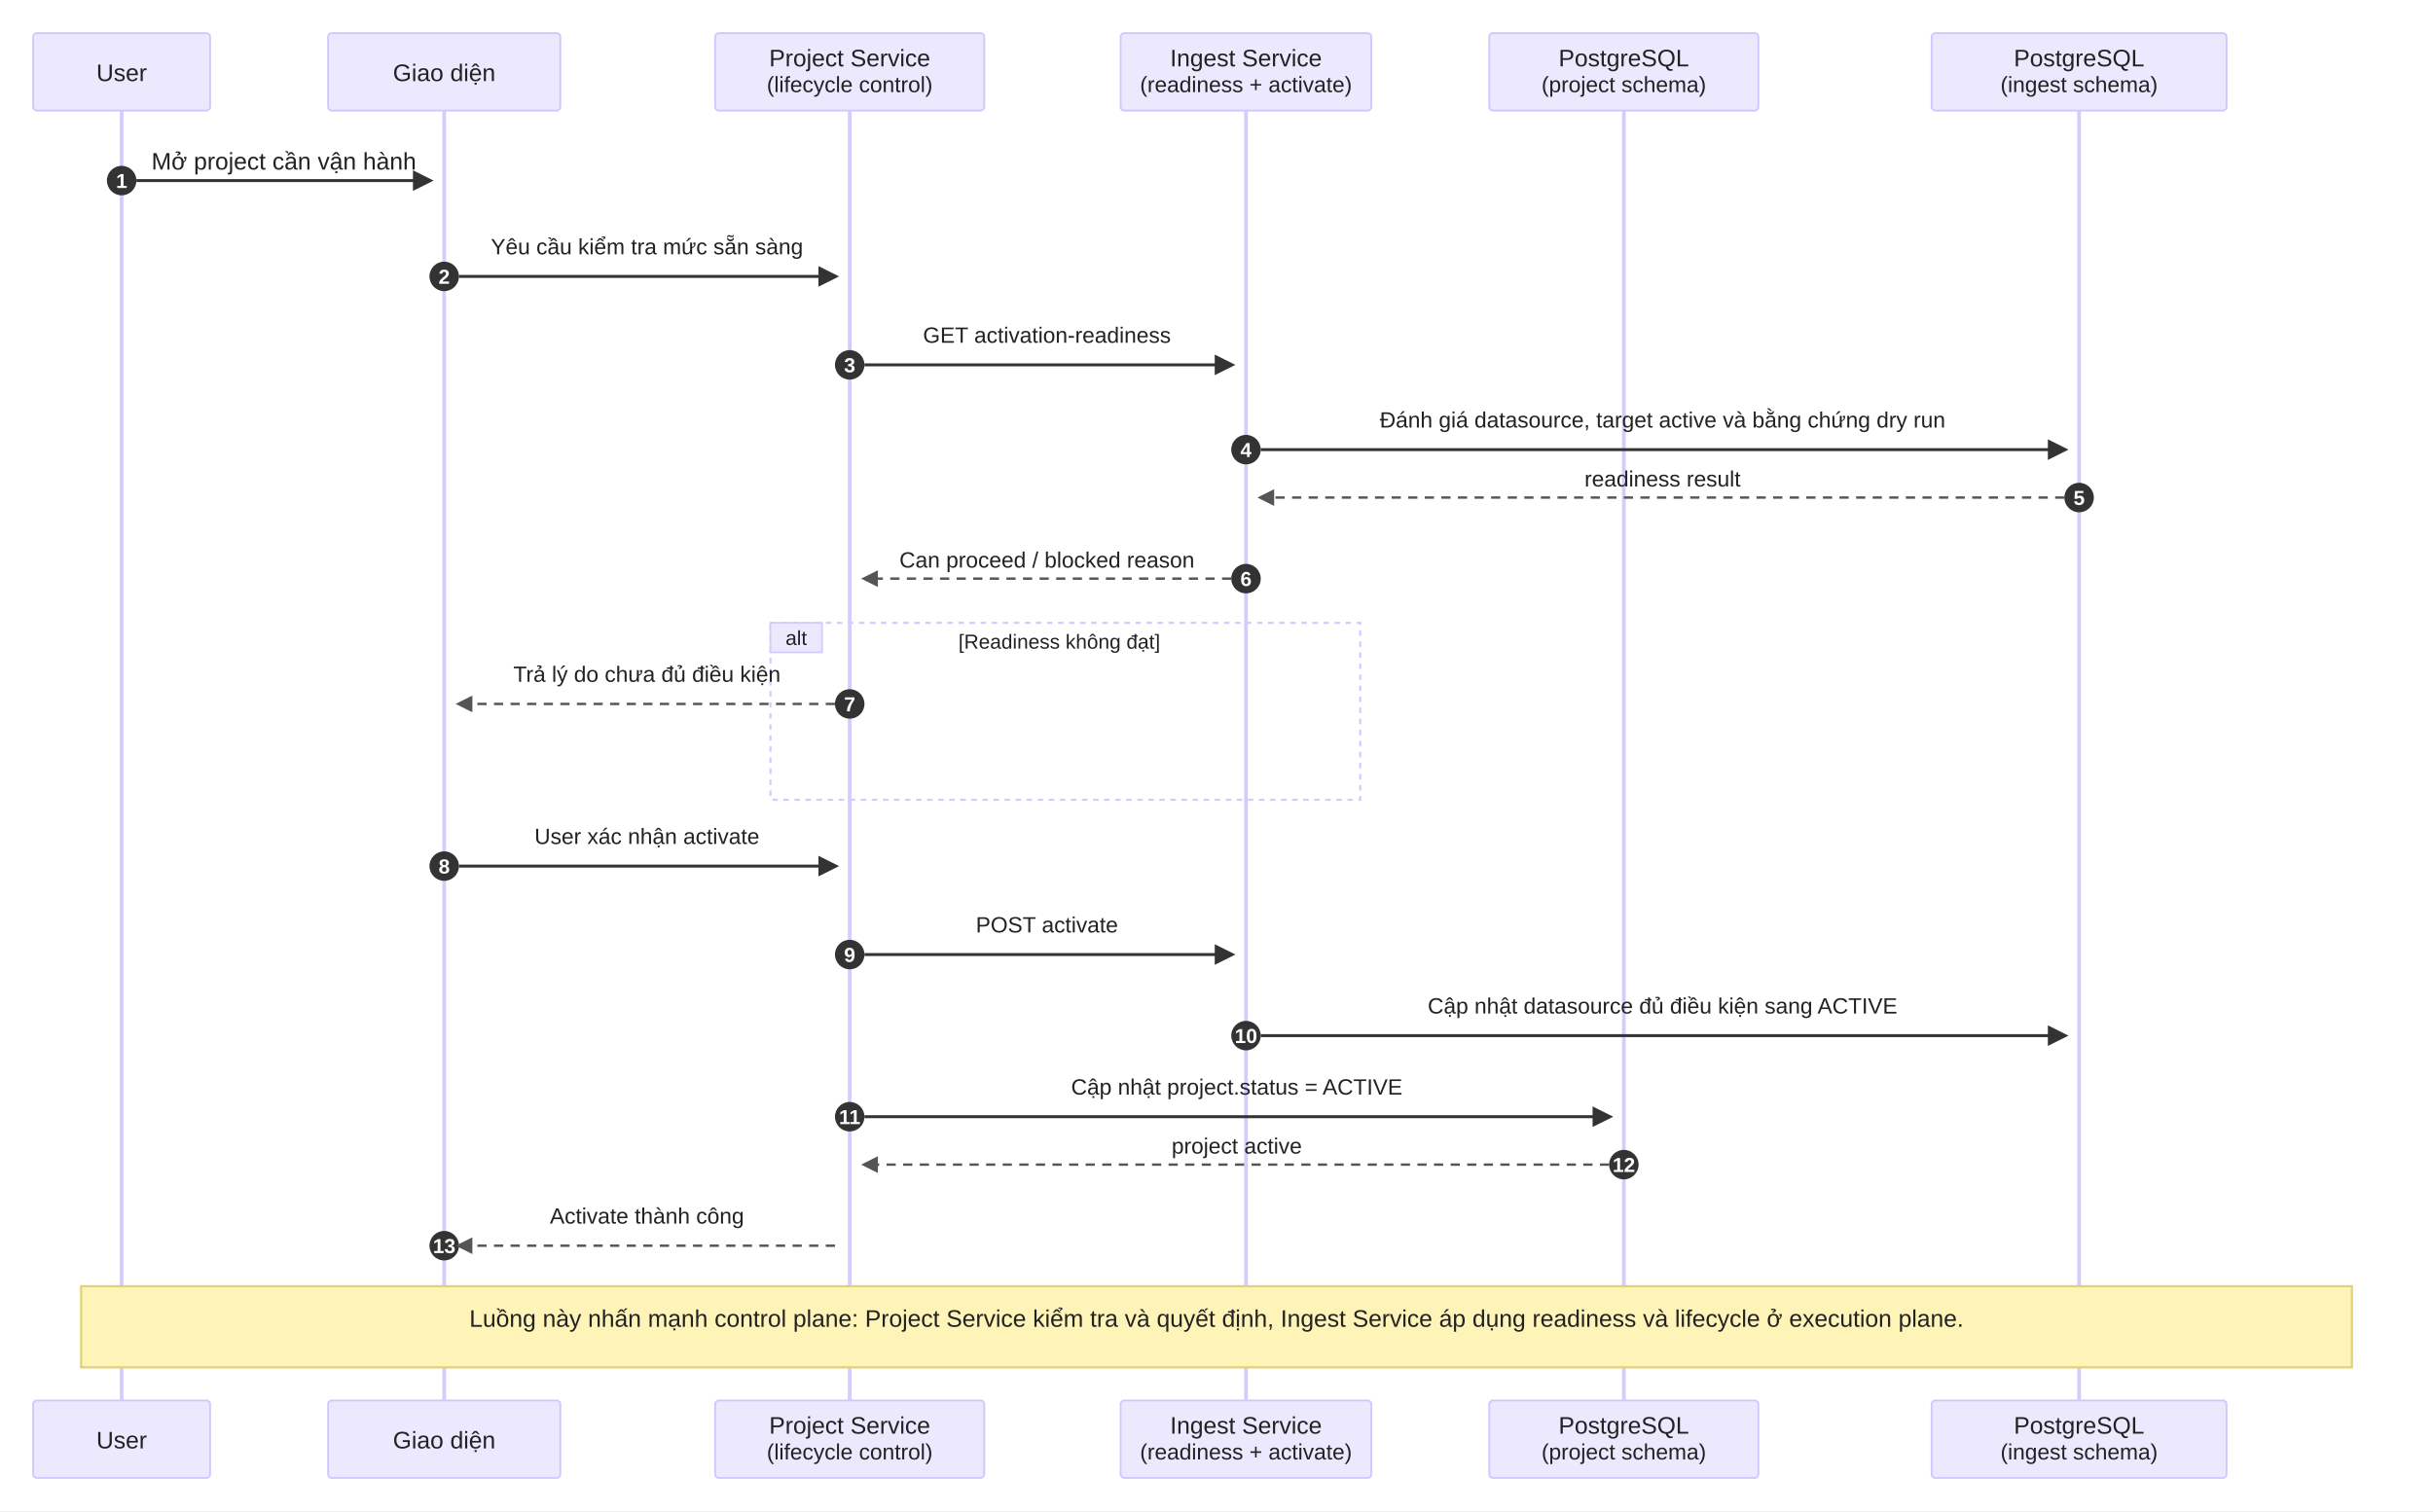
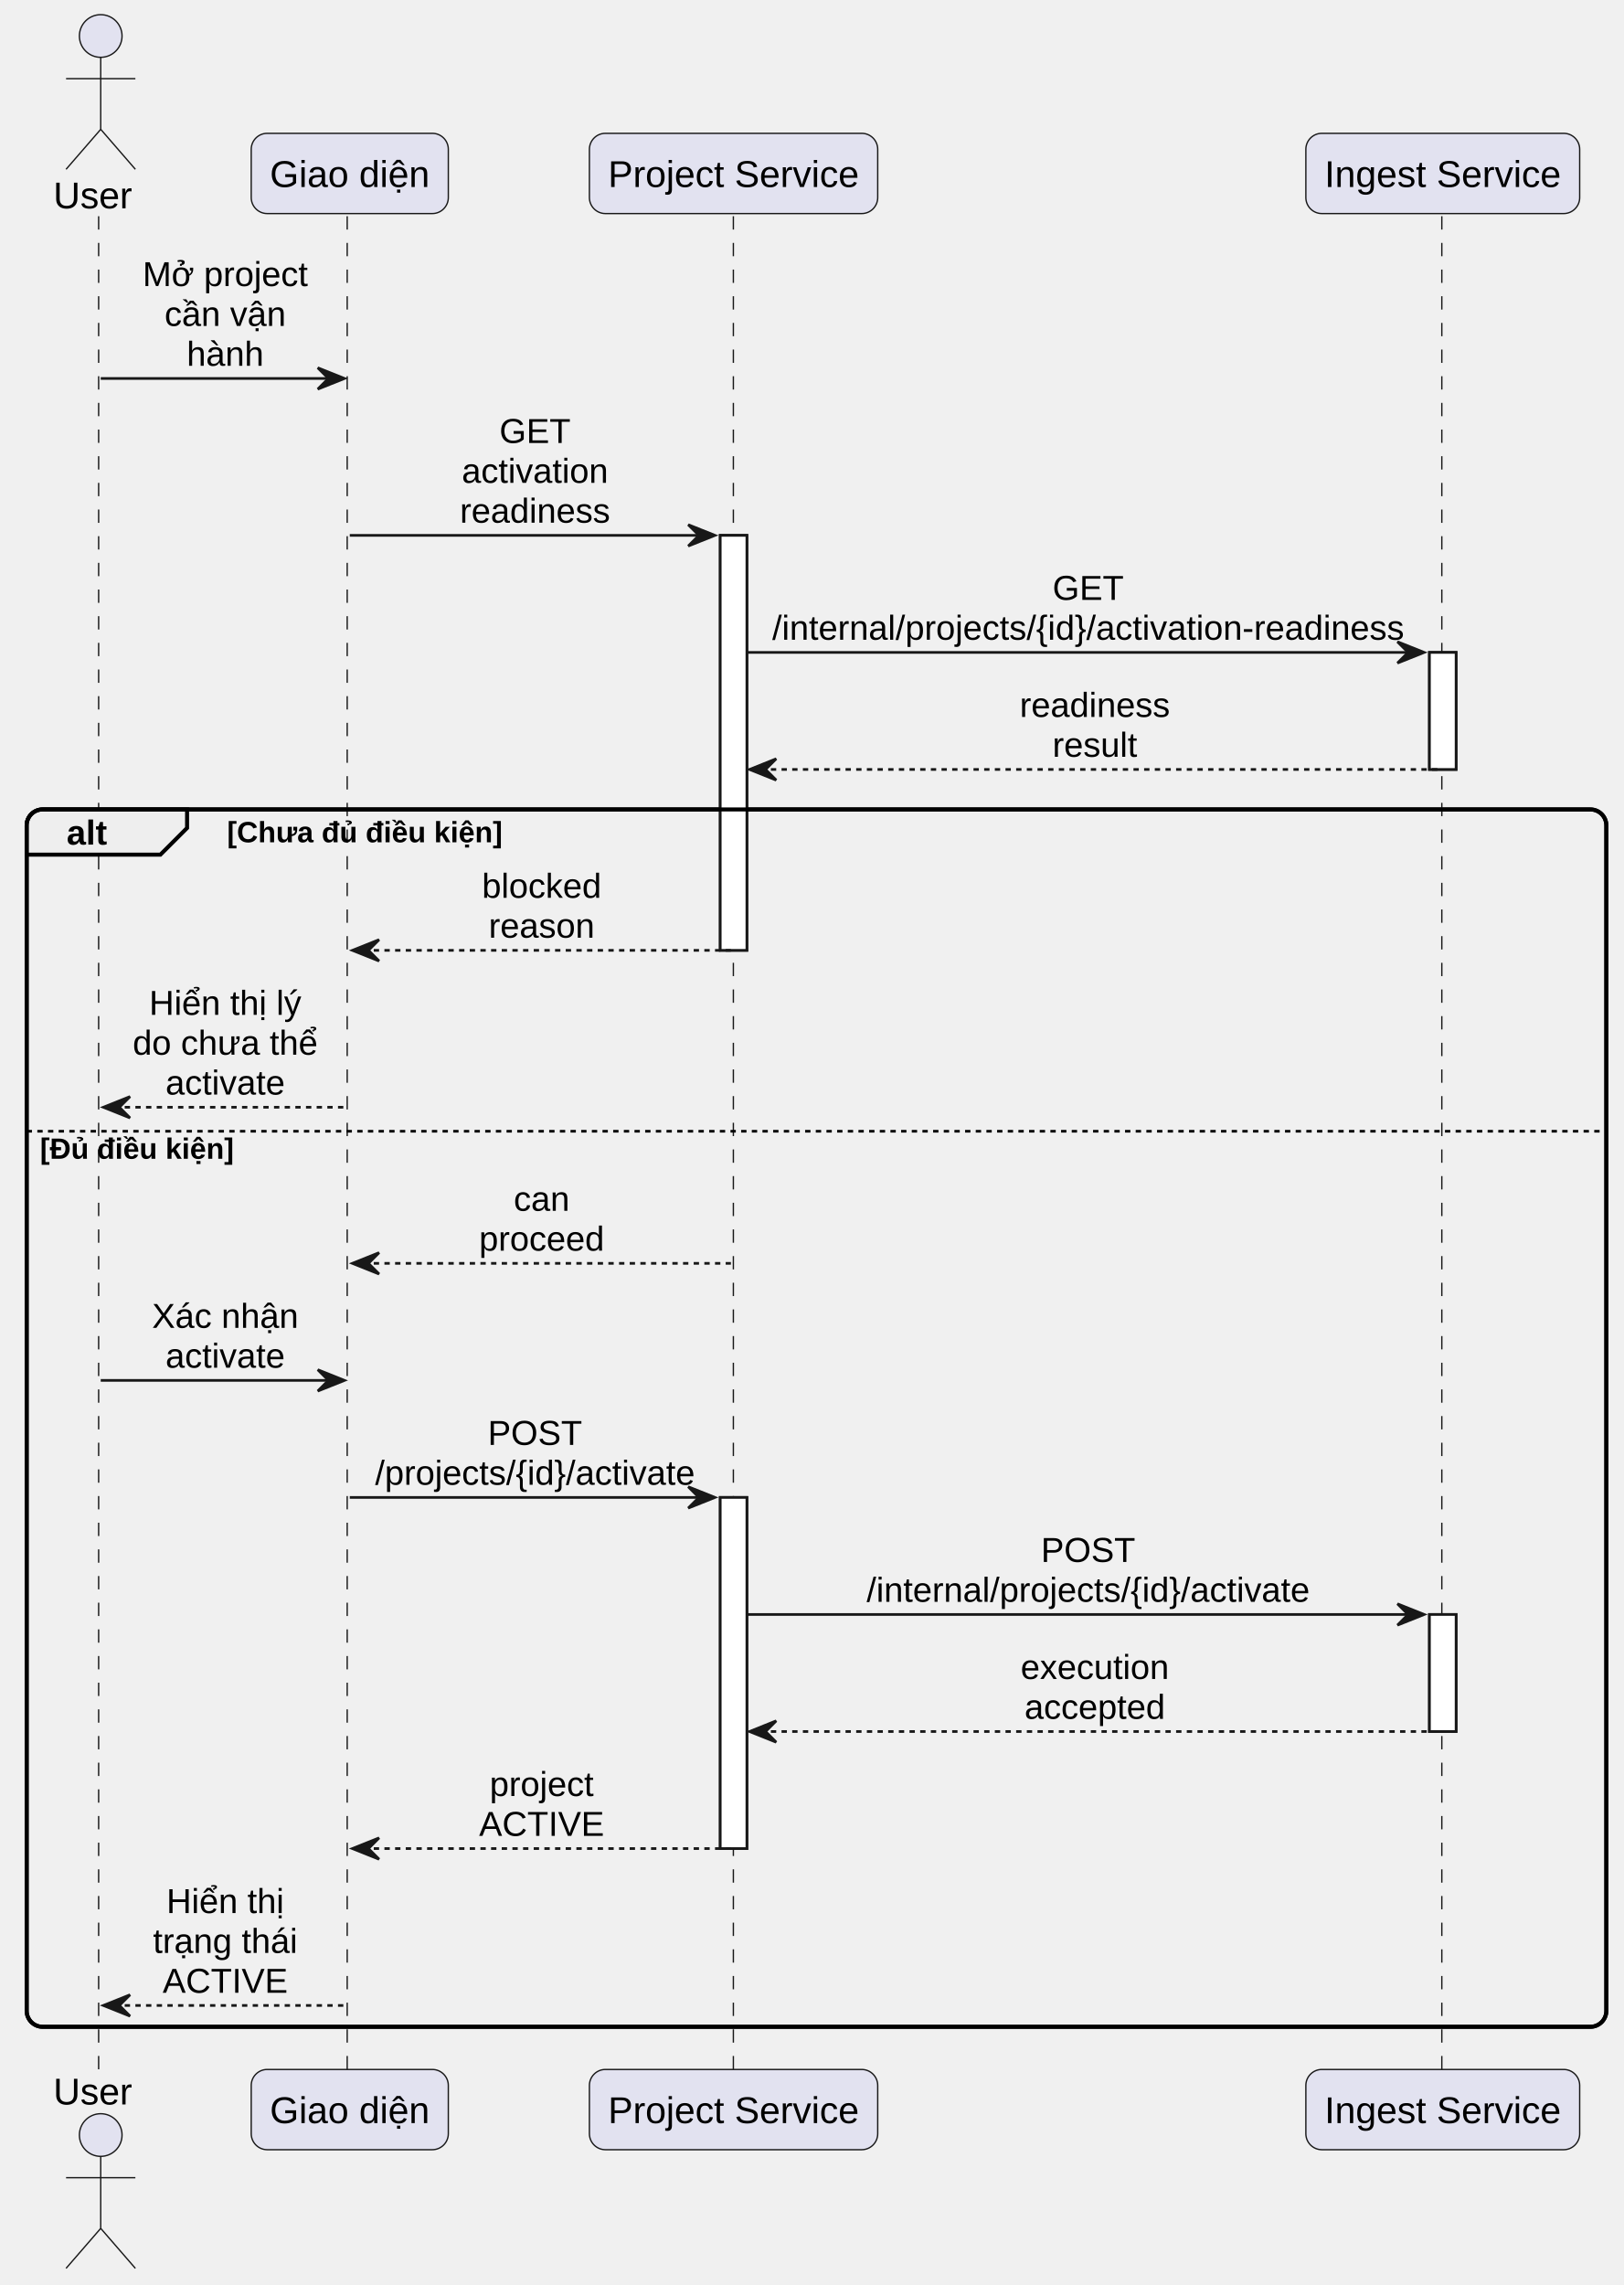
- <svg xmlns="http://www.w3.org/2000/svg" width="1320" height="820" viewBox="0 0 1320 820">
-   <defs>
-     <style>
-       .labelbox { fill: #ece9ff; stroke: #cfc8ff; stroke-width: 1; }
-       .lifeline { stroke: #d4ccff; stroke-width: 2; }
-       .msg { stroke: #333333; stroke-width: 1.6; fill: none; }
-       .ret { stroke: #555555; stroke-width: 1.3; stroke-dasharray: 5 4; fill: none; }
-       .note { fill: #fff4b8; stroke: #e1d27a; stroke-width: 1.2; }
-       .alt { fill: none; stroke: #d4ccff; stroke-width: 1.2; stroke-dasharray: 3 3; }
-       .t { font-family: Arial, Helvetica, sans-serif; font-size: 13px; fill: #222222; }
-       .ts { font-family: Arial, Helvetica, sans-serif; font-size: 12px; fill: #222222; }
-       .tc { font-family: Arial, Helvetica, sans-serif; font-size: 11px; fill: #222222; }
-       .step { fill: #333333; }
-       .steptext { font-family: Arial, Helvetica, sans-serif; font-size: 11px; fill: #ffffff; font-weight: bold; }
-     </style>
-     <marker id="arrow" viewBox="0 0 10 10" refX="8" refY="5" markerWidth="7" markerHeight="7" orient="auto-start-reverse">
-       <path d="M 0 0 L 10 5 L 0 10 z" fill="#333333" />
-     </marker>
-     <marker id="arrowDash" viewBox="0 0 10 10" refX="8" refY="5" markerWidth="7" markerHeight="7" orient="auto-start-reverse">
-       <path d="M 0 0 L 10 5 L 0 10 z" fill="#555555" />
-     </marker>
-   </defs>
-   <rect x="0" y="0" width="1320" height="820" fill="#ffffff" />
-   <rect class="labelbox" x="18" y="18" width="96" height="42" rx="2" />
-   <rect class="labelbox" x="178" y="18" width="126" height="42" rx="2" />
-   <rect class="labelbox" x="388" y="18" width="146" height="42" rx="2" />
-   <rect class="labelbox" x="608" y="18" width="136" height="42" rx="2" />
-   <rect class="labelbox" x="808" y="18" width="146" height="42" rx="2" />
-   <rect class="labelbox" x="1048" y="18" width="160" height="42" rx="2" />
-   <text class="t" x="66" y="44" text-anchor="middle">User</text>
-   <text class="t" x="241" y="44" text-anchor="middle">Giao diện</text>
-   <text class="t" x="461" y="36" text-anchor="middle">Project Service</text>
-   <text class="ts" x="461" y="50" text-anchor="middle">(lifecycle control)</text>
-   <text class="t" x="676" y="36" text-anchor="middle">Ingest Service</text>
-   <text class="ts" x="676" y="50" text-anchor="middle">(readiness + activate)</text>
-   <text class="t" x="881" y="36" text-anchor="middle">PostgreSQL</text>
-   <text class="ts" x="881" y="50" text-anchor="middle">(project schema)</text>
-   <text class="t" x="1128" y="36" text-anchor="middle">PostgreSQL</text>
-   <text class="ts" x="1128" y="50" text-anchor="middle">(ingest schema)</text>
-   <rect class="labelbox" x="18" y="760" width="96" height="42" rx="2" />
-   <rect class="labelbox" x="178" y="760" width="126" height="42" rx="2" />
-   <rect class="labelbox" x="388" y="760" width="146" height="42" rx="2" />
-   <rect class="labelbox" x="608" y="760" width="136" height="42" rx="2" />
-   <rect class="labelbox" x="808" y="760" width="146" height="42" rx="2" />
-   <rect class="labelbox" x="1048" y="760" width="160" height="42" rx="2" />
-   <text class="t" x="66" y="786" text-anchor="middle">User</text>
-   <text class="t" x="241" y="786" text-anchor="middle">Giao diện</text>
-   <text class="t" x="461" y="778" text-anchor="middle">Project Service</text>
-   <text class="ts" x="461" y="792" text-anchor="middle">(lifecycle control)</text>
-   <text class="t" x="676" y="778" text-anchor="middle">Ingest Service</text>
-   <text class="ts" x="676" y="792" text-anchor="middle">(readiness + activate)</text>
-   <text class="t" x="881" y="778" text-anchor="middle">PostgreSQL</text>
-   <text class="ts" x="881" y="792" text-anchor="middle">(project schema)</text>
-   <text class="t" x="1128" y="778" text-anchor="middle">PostgreSQL</text>
-   <text class="ts" x="1128" y="792" text-anchor="middle">(ingest schema)</text>
-   <line class="lifeline" x1="66" y1="60" x2="66" y2="760" />
-   <line class="lifeline" x1="241" y1="60" x2="241" y2="760" />
-   <line class="lifeline" x1="461" y1="60" x2="461" y2="760" />
-   <line class="lifeline" x1="676" y1="60" x2="676" y2="760" />
-   <line class="lifeline" x1="881" y1="60" x2="881" y2="760" />
-   <line class="lifeline" x1="1128" y1="60" x2="1128" y2="760" />
-   <circle class="step" cx="66" cy="98" r="8" />
-   <text class="steptext" x="66" y="102" text-anchor="middle">1</text>
-   <line class="msg" x1="74" y1="98" x2="233" y2="98" marker-end="url(#arrow)" />
-   <text class="t" x="154" y="92" text-anchor="middle">Mở project cần vận hành</text>
-   <circle class="step" cx="241" cy="150" r="8" />
-   <text class="steptext" x="241" y="154" text-anchor="middle">2</text>
-   <line class="msg" x1="249" y1="150" x2="453" y2="150" marker-end="url(#arrow)" />
-   <text class="ts" x="351" y="138" text-anchor="middle">Yêu cầu kiểm tra mức sẵn sàng</text>
-   <circle class="step" cx="461" cy="198" r="8" />
-   <text class="steptext" x="461" y="202" text-anchor="middle">3</text>
-   <line class="msg" x1="469" y1="198" x2="668" y2="198" marker-end="url(#arrow)" />
-   <text class="ts" x="568" y="186" text-anchor="middle">GET activation-readiness</text>
-   <circle class="step" cx="676" cy="244" r="8" />
-   <text class="steptext" x="676" y="248" text-anchor="middle">4</text>
-   <line class="msg" x1="684" y1="244" x2="1120" y2="244" marker-end="url(#arrow)" />
-   <text class="ts" x="902" y="232" text-anchor="middle">Đánh giá datasource, target active và bằng chứng dry run</text>
-   <circle class="step" cx="1128" cy="270" r="8" />
-   <text class="steptext" x="1128" y="274" text-anchor="middle">5</text>
-   <line class="ret" x1="1120" y1="270" x2="684" y2="270" marker-end="url(#arrowDash)" />
-   <text class="ts" x="902" y="264" text-anchor="middle">readiness result</text>
-   <circle class="step" cx="676" cy="314" r="8" />
-   <text class="steptext" x="676" y="318" text-anchor="middle">6</text>
-   <line class="ret" x1="668" y1="314" x2="469" y2="314" marker-end="url(#arrowDash)" />
-   <text class="ts" x="568" y="308" text-anchor="middle">Can proceed / blocked reason</text>
-   <rect class="alt" x="418" y="338" width="320" height="96" />
-   <rect x="418" y="338" width="28" height="16" fill="#ece9ff" stroke="#d4ccff" stroke-width="1" />
-   <text class="tc" x="432" y="350" text-anchor="middle">alt</text>
-   <text class="tc" x="520" y="352">[Readiness không đạt]</text>
-   <circle class="step" cx="461" cy="382" r="8" />
-   <text class="steptext" x="461" y="386" text-anchor="middle">7</text>
-   <line class="ret" x1="453" y1="382" x2="249" y2="382" marker-end="url(#arrowDash)" />
-   <text class="ts" x="351" y="370" text-anchor="middle">Trả lý do chưa đủ điều kiện</text>
-   <circle class="step" cx="241" cy="470" r="8" />
-   <text class="steptext" x="241" y="474" text-anchor="middle">8</text>
-   <line class="msg" x1="249" y1="470" x2="453" y2="470" marker-end="url(#arrow)" />
-   <text class="ts" x="351" y="458" text-anchor="middle">User xác nhận activate</text>
-   <circle class="step" cx="461" cy="518" r="8" />
-   <text class="steptext" x="461" y="522" text-anchor="middle">9</text>
-   <line class="msg" x1="469" y1="518" x2="668" y2="518" marker-end="url(#arrow)" />
-   <text class="ts" x="568" y="506" text-anchor="middle">POST activate</text>
-   <circle class="step" cx="676" cy="562" r="8" />
-   <text class="steptext" x="676" y="566" text-anchor="middle">10</text>
-   <line class="msg" x1="684" y1="562" x2="1120" y2="562" marker-end="url(#arrow)" />
-   <text class="ts" x="902" y="550" text-anchor="middle">Cập nhật datasource đủ điều kiện sang ACTIVE</text>
-   <circle class="step" cx="461" cy="606" r="8" />
-   <text class="steptext" x="461" y="610" text-anchor="middle">11</text>
-   <line class="msg" x1="469" y1="606" x2="873" y2="606" marker-end="url(#arrow)" />
-   <text class="ts" x="671" y="594" text-anchor="middle">Cập nhật project.status = ACTIVE</text>
-   <circle class="step" cx="881" cy="632" r="8" />
-   <text class="steptext" x="881" y="636" text-anchor="middle">12</text>
-   <line class="ret" x1="873" y1="632" x2="469" y2="632" marker-end="url(#arrowDash)" />
-   <text class="ts" x="671" y="626" text-anchor="middle">project active</text>
-   <circle class="step" cx="241" cy="676" r="8" />
-   <text class="steptext" x="241" y="680" text-anchor="middle">13</text>
-   <line class="ret" x1="453" y1="676" x2="249" y2="676" marker-end="url(#arrowDash)" />
-   <text class="ts" x="351" y="664" text-anchor="middle">Activate thành công</text>
-   <rect class="note" x="44" y="698" width="1232" height="44" />
-   <text class="t" x="660" y="720" text-anchor="middle">Luồng này nhấn mạnh control plane: Project Service kiểm tra và quyết định, Ingest Service áp dụng readiness và lifecycle ở execution plane.</text>
+ <svg xmlns="http://www.w3.org/2000/svg" contentStyleType="text/css" data-diagram-type="SEQUENCE" height="857px" preserveAspectRatio="none" style="width:609px;height:857px;background:#FFFFFF;" version="1.1" viewBox="0 0 609 857" width="609px" zoomAndPan="magnify">
+   <defs />
+   <g>
+     <g>
+       <rect fill="#FFFFFF" height="155.641" style="stroke:#181818;stroke-width:1;" width="10" x="270.155" y="200.791" />
+     </g>
+     <g>
+       <rect fill="#FFFFFF" height="131.692" style="stroke:#181818;stroke-width:1;" width="10" x="270.155" y="561.62" />
+     </g>
+     <g>
+       <rect fill="#FFFFFF" height="43.898" style="stroke:#181818;stroke-width:1;" width="10" x="536.177" y="244.689" />
+     </g>
+     <g>
+       <rect fill="#FFFFFF" height="43.898" style="stroke:#181818;stroke-width:1;" width="10" x="536.177" y="605.517" />
+     </g>
+     <rect fill="none" height="456.572" rx="6" ry="6" style="stroke:#000000;stroke-width:1.5;" width="592.532" x="10" y="303.586" />
+     <g>
+       <rect fill="#000000" fill-opacity="0" height="696.06" width="8" x="33.779" y="81.099" />
+       <line style="stroke:#181818;stroke-width:0.5;stroke-dasharray:5,5;" x1="37" x2="37" y1="81.099" y2="777.158" />
+     </g>
+     <g>
+       <rect fill="#000000" fill-opacity="0" height="696.06" width="8" x="127.197" y="81.099" />
+       <line style="stroke:#181818;stroke-width:0.5;stroke-dasharray:5,5;" x1="130.232" x2="130.232" y1="81.099" y2="777.158" />
+     </g>
+     <g>
+       <rect fill="#000000" fill-opacity="0" height="696.06" width="8" x="271.155" y="81.099" />
+       <line style="stroke:#181818;stroke-width:0.5;stroke-dasharray:5,5;" x1="275.083" x2="275.083" y1="81.099" y2="777.158" />
+     </g>
+     <g>
+       <rect fill="#000000" fill-opacity="0" height="696.06" width="8" x="537.177" y="81.099" />
+       <line style="stroke:#181818;stroke-width:0.5;stroke-dasharray:5,5;" x1="540.822" x2="540.822" y1="81.099" y2="777.158" />
+     </g>
+     <g class="participant participant-head" data-participant="User">
+       <text fill="#000000" font-family="Arial" font-size="14" lengthAdjust="spacing" textLength="29.559" x="20" y="78.132">User</text>
+       <ellipse cx="37.779" cy="13.5" fill="#E2E2F0" rx="8" ry="8" style="stroke:#181818;stroke-width:0.5;" />
+       <path d="M37.779,21.5 L37.779,48.5 M24.779,29.5 L50.779,29.5 M37.779,48.5 L24.779,63.5 M37.779,48.5 L50.779,63.5" fill="none" style="stroke:#181818;stroke-width:0.5;" />
+     </g>
+     <g class="participant participant-tail" data-participant="User">
+       <text fill="#000000" font-family="Arial" font-size="14" lengthAdjust="spacing" textLength="29.559" x="20" y="789.29">User</text>
+       <ellipse cx="37.779" cy="800.757" fill="#E2E2F0" rx="8" ry="8" style="stroke:#181818;stroke-width:0.5;" />
+       <path d="M37.779,808.757 L37.779,835.757 M24.779,816.757 L50.779,816.757 M37.779,835.757 L24.779,850.757 M37.779,835.757 L50.779,850.757" fill="none" style="stroke:#181818;stroke-width:0.5;" />
+     </g>
+     <g class="participant participant-head" data-participant="UI">
+       <rect fill="#E2E2F0" height="30.099" rx="6" ry="6" style="stroke:#181818;stroke-width:0.5;" width="73.931" x="94.232" y="50" />
+       <text fill="#000000" font-family="Arial" font-size="14" lengthAdjust="spacing" textLength="59.931" x="101.232" y="70.132">Giao diện</text>
+     </g>
+     <g class="participant participant-tail" data-participant="UI">
+       <rect fill="#E2E2F0" height="30.099" rx="6" ry="6" style="stroke:#181818;stroke-width:0.5;" width="73.931" x="94.232" y="776.158" />
+       <text fill="#000000" font-family="Arial" font-size="14" lengthAdjust="spacing" textLength="59.931" x="101.232" y="796.29">Giao diện</text>
+     </g>
+     <g class="participant participant-head" data-participant="ProjectService">
+       <rect fill="#E2E2F0" height="30.099" rx="6" ry="6" style="stroke:#181818;stroke-width:0.5;" width="108.144" x="221.083" y="50" />
+       <text fill="#000000" font-family="Arial" font-size="14" lengthAdjust="spacing" textLength="94.144" x="228.083" y="70.132">Project Service</text>
+     </g>
+     <g class="participant participant-tail" data-participant="ProjectService">
+       <rect fill="#E2E2F0" height="30.099" rx="6" ry="6" style="stroke:#181818;stroke-width:0.5;" width="108.144" x="221.083" y="776.158" />
+       <text fill="#000000" font-family="Arial" font-size="14" lengthAdjust="spacing" textLength="94.144" x="228.083" y="796.29">Project Service</text>
+     </g>
+     <g class="participant participant-head" data-participant="IngestService">
+       <rect fill="#E2E2F0" height="30.099" rx="6" ry="6" style="stroke:#181818;stroke-width:0.5;" width="102.71" x="489.822" y="50" />
+       <text fill="#000000" font-family="Arial" font-size="14" lengthAdjust="spacing" textLength="88.71" x="496.822" y="70.132">Ingest Service</text>
+     </g>
+     <g class="participant participant-tail" data-participant="IngestService">
+       <rect fill="#E2E2F0" height="30.099" rx="6" ry="6" style="stroke:#181818;stroke-width:0.5;" width="102.71" x="489.822" y="776.158" />
+       <text fill="#000000" font-family="Arial" font-size="14" lengthAdjust="spacing" textLength="88.71" x="496.822" y="796.29">Ingest Service</text>
+     </g>
+     <g>
+       <rect fill="#FFFFFF" height="155.641" style="stroke:#181818;stroke-width:1;" width="10" x="270.155" y="200.791" />
+     </g>
+     <g>
+       <rect fill="#FFFFFF" height="131.692" style="stroke:#181818;stroke-width:1;" width="10" x="270.155" y="561.62" />
+     </g>
+     <g>
+       <rect fill="#FFFFFF" height="43.898" style="stroke:#181818;stroke-width:1;" width="10" x="536.177" y="244.689" />
+     </g>
+     <g>
+       <rect fill="#FFFFFF" height="43.898" style="stroke:#181818;stroke-width:1;" width="10" x="536.177" y="605.517" />
+     </g>
+     <g class="message" data-participant-1="User" data-participant-2="UI">
+       <polygon fill="#181818" points="119.197,137.945,129.197,141.945,119.197,145.945,123.197,141.945" style="stroke:#181818;stroke-width:1;" />
+       <line style="stroke:#181818;stroke-width:1;" x1="37.779" x2="125.197" y1="141.945" y2="141.945" />
+       <text fill="#000000" font-family="Arial" font-size="13" lengthAdjust="spacing" textLength="19.354" x="53.496" y="107.293">Mở</text>
+       <text fill="#000000" font-family="Arial" font-size="13" lengthAdjust="spacing" textLength="3.612" x="72.85" y="107.293"> </text>
+       <text fill="#000000" font-family="Arial" font-size="13" lengthAdjust="spacing" textLength="39.019" x="76.462" y="107.293">project</text>
+       <text fill="#000000" font-family="Arial" font-size="13" lengthAdjust="spacing" textLength="20.96" x="61.722" y="122.241">cần</text>
+       <text fill="#000000" font-family="Arial" font-size="13" lengthAdjust="spacing" textLength="3.612" x="82.682" y="122.241"> </text>
+       <text fill="#000000" font-family="Arial" font-size="13" lengthAdjust="spacing" textLength="20.96" x="86.294" y="122.241">vận</text>
+       <text fill="#000000" font-family="Arial" font-size="13" lengthAdjust="spacing" textLength="28.92" x="70.028" y="137.19">hành</text>
+     </g>
+     <g class="message" data-participant-1="UI" data-participant-2="ProjectService">
+       <polygon fill="#181818" points="258.155,196.791,268.155,200.791,258.155,204.791,262.155,200.791" style="stroke:#181818;stroke-width:1;" />
+       <line style="stroke:#181818;stroke-width:1;" x1="131.197" x2="264.155" y1="200.791" y2="200.791" />
+       <text fill="#000000" font-family="Arial" font-size="13" lengthAdjust="spacing" textLength="26.724" x="187.315" y="166.139">GET</text>
+       <text fill="#000000" font-family="Arial" font-size="13" lengthAdjust="spacing" textLength="54.92" x="173.216" y="181.087">activation</text>
+       <text fill="#000000" font-family="Arial" font-size="13" lengthAdjust="spacing" textLength="56.367" x="172.493" y="196.036">readiness</text>
+     </g>
+     <g class="message" data-participant-1="ProjectService" data-participant-2="IngestService">
+       <polygon fill="#181818" points="524.177,240.689,534.177,244.689,524.177,248.689,528.177,244.689" style="stroke:#181818;stroke-width:1;" />
+       <line style="stroke:#181818;stroke-width:1;" x1="280.155" x2="530.177" y1="244.689" y2="244.689" />
+       <text fill="#000000" font-family="Arial" font-size="13" lengthAdjust="spacing" textLength="26.724" x="394.804" y="224.985">GET</text>
+       <text fill="#000000" font-family="Arial" font-size="13" lengthAdjust="spacing" textLength="237.022" x="289.655" y="239.934">/internal/projects/{id}/activation-readiness</text>
+     </g>
+     <g class="message" data-participant-1="IngestService" data-participant-2="ProjectService">
+       <polygon fill="#181818" points="291.155,284.586,281.155,288.586,291.155,292.586,287.155,288.586" style="stroke:#181818;stroke-width:1;" />
+       <line style="stroke:#181818;stroke-width:1;stroke-dasharray:2,2;" x1="285.155" x2="540.177" y1="288.586" y2="288.586" />
+       <text fill="#000000" font-family="Arial" font-size="13" lengthAdjust="spacing" textLength="56.367" x="382.482" y="268.882">readiness</text>
+       <text fill="#000000" font-family="Arial" font-size="13" lengthAdjust="spacing" textLength="31.789" x="394.772" y="283.831">result</text>
+     </g>
+     <path d="M16,303.586 L70.171,303.586 L70.171,310.535 L60.171,320.535 L10,320.535 L10,309.586 A6,6 0 0 1 16,303.586" fill="#EEEEEE" style="stroke:#000000;stroke-width:1.5;" />
+     <rect fill="none" height="456.572" rx="6" ry="6" style="stroke:#000000;stroke-width:1.5;" width="592.532" x="10" y="303.586" />
+     <text fill="#000000" font-family="Arial" font-size="13" font-weight="bold" lengthAdjust="spacing" textLength="15.171" x="25" y="316.78">alt</text>
+     <text fill="#000000" font-family="Arial" font-size="11" font-weight="bold" lengthAdjust="spacing" textLength="103.302" x="85.171" y="315.904">[Chưa đủ điều kiện]</text>
+     <g class="message" data-participant-1="ProjectService" data-participant-2="UI">
+       <polygon fill="#181818" points="142.197,352.432,132.197,356.432,142.197,360.432,138.197,356.432" style="stroke:#181818;stroke-width:1;" />
+       <line style="stroke:#181818;stroke-width:1;stroke-dasharray:2,2;" x1="136.197" x2="274.155" y1="356.432" y2="356.432" />
+       <text fill="#000000" font-family="Arial" font-size="13" lengthAdjust="spacing" textLength="44.808" x="180.772" y="336.728">blocked</text>
+       <text fill="#000000" font-family="Arial" font-size="13" lengthAdjust="spacing" textLength="39.749" x="183.302" y="351.677">reason</text>
+     </g>
+     <g class="message" data-participant-1="UI" data-participant-2="User">
+       <polygon fill="#181818" points="48.779,411.278,38.779,415.278,48.779,419.278,44.779,415.278" style="stroke:#181818;stroke-width:1;" />
+       <line style="stroke:#181818;stroke-width:1;stroke-dasharray:2,2;" x1="42.779" x2="130.197" y1="415.278" y2="415.278" />
+       <text fill="#000000" font-family="Arial" font-size="13" lengthAdjust="spacing" textLength="26.736" x="55.949" y="380.626">Hiển</text>
+       <text fill="#000000" font-family="Arial" font-size="13" lengthAdjust="spacing" textLength="3.612" x="82.686" y="380.626"> </text>
+       <text fill="#000000" font-family="Arial" font-size="13" lengthAdjust="spacing" textLength="13.73" x="86.297" y="380.626">thị</text>
+       <text fill="#000000" font-family="Arial" font-size="13" lengthAdjust="spacing" textLength="3.612" x="100.027" y="380.626"> </text>
+       <text fill="#000000" font-family="Arial" font-size="13" lengthAdjust="spacing" textLength="9.388" x="103.639" y="380.626">lý</text>
+       <text fill="#000000" font-family="Arial" font-size="13" lengthAdjust="spacing" textLength="14.46" x="49.779" y="395.575">do</text>
+       <text fill="#000000" font-family="Arial" font-size="13" lengthAdjust="spacing" textLength="3.612" x="64.239" y="395.575"> </text>
+       <text fill="#000000" font-family="Arial" font-size="13" lengthAdjust="spacing" textLength="29.663" x="67.851" y="395.575">chưa</text>
+       <text fill="#000000" font-family="Arial" font-size="13" lengthAdjust="spacing" textLength="3.612" x="97.514" y="395.575"> </text>
+       <text fill="#000000" font-family="Arial" font-size="13" lengthAdjust="spacing" textLength="18.072" x="101.126" y="395.575">thể</text>
+       <text fill="#000000" font-family="Arial" font-size="13" lengthAdjust="spacing" textLength="44.802" x="62.087" y="410.523">activate</text>
+     </g>
+     <line style="stroke:#000000;stroke-width:1;stroke-dasharray:2,2;" x1="10" x2="602.532" y1="424.278" y2="424.278" />
+     <text fill="#000000" font-family="Arial" font-size="11" font-weight="bold" lengthAdjust="spacing" textLength="72.725" x="15" y="434.596">[Đủ điều kiện]</text>
+     <g class="message" data-participant-1="ProjectService" data-participant-2="UI">
+       <polygon fill="#181818" points="142.197,469.825,132.197,473.825,142.197,477.825,138.197,473.825" style="stroke:#181818;stroke-width:1;" />
+       <line style="stroke:#181818;stroke-width:1;stroke-dasharray:2,2;" x1="136.197" x2="274.155" y1="473.825" y2="473.825" />
+       <text fill="#000000" font-family="Arial" font-size="13" lengthAdjust="spacing" textLength="20.96" x="192.696" y="454.121">can</text>
+       <text fill="#000000" font-family="Arial" font-size="13" lengthAdjust="spacing" textLength="46.979" x="179.687" y="469.07">proceed</text>
+     </g>
+     <g class="message" data-participant-1="User" data-participant-2="UI">
+       <polygon fill="#181818" points="119.197,513.722,129.197,517.722,119.197,521.722,123.197,517.722" style="stroke:#181818;stroke-width:1;" />
+       <line style="stroke:#181818;stroke-width:1;" x1="37.779" x2="125.197" y1="517.722" y2="517.722" />
+       <text fill="#000000" font-family="Arial" font-size="13" lengthAdjust="spacing" textLength="22.401" x="57.022" y="498.019">Xác</text>
+       <text fill="#000000" font-family="Arial" font-size="13" lengthAdjust="spacing" textLength="3.612" x="79.423" y="498.019"> </text>
+       <text fill="#000000" font-family="Arial" font-size="13" lengthAdjust="spacing" textLength="28.92" x="83.035" y="498.019">nhận</text>
+       <text fill="#000000" font-family="Arial" font-size="13" lengthAdjust="spacing" textLength="44.802" x="62.087" y="512.967">activate</text>
+     </g>
+     <g class="message" data-participant-1="UI" data-participant-2="ProjectService">
+       <polygon fill="#181818" points="258.155,557.62,268.155,561.62,258.155,565.62,262.155,561.62" style="stroke:#181818;stroke-width:1;" />
+       <line style="stroke:#181818;stroke-width:1;" x1="131.197" x2="264.155" y1="561.62" y2="561.62" />
+       <text fill="#000000" font-family="Arial" font-size="13" lengthAdjust="spacing" textLength="35.395" x="182.979" y="541.916">POST</text>
+       <text fill="#000000" font-family="Arial" font-size="13" lengthAdjust="spacing" textLength="119.958" x="140.697" y="556.865">/projects/{id}/activate</text>
+     </g>
+     <g class="message" data-participant-1="ProjectService" data-participant-2="IngestService">
+       <polygon fill="#181818" points="524.177,601.517,534.177,605.517,524.177,609.517,528.177,605.517" style="stroke:#181818;stroke-width:1;" />
+       <line style="stroke:#181818;stroke-width:1;" x1="280.155" x2="530.177" y1="605.517" y2="605.517" />
+       <text fill="#000000" font-family="Arial" font-size="13" lengthAdjust="spacing" textLength="35.395" x="390.469" y="585.813">POST</text>
+       <text fill="#000000" font-family="Arial" font-size="13" lengthAdjust="spacing" textLength="166.207" x="325.062" y="600.762">/internal/projects/{id}/activate</text>
+     </g>
+     <g class="message" data-participant-1="IngestService" data-participant-2="ProjectService">
+       <polygon fill="#181818" points="291.155,645.415,281.155,649.415,291.155,653.415,287.155,649.415" style="stroke:#181818;stroke-width:1;" />
+       <line style="stroke:#181818;stroke-width:1;stroke-dasharray:2,2;" x1="285.155" x2="540.177" y1="649.415" y2="649.415" />
+       <text fill="#000000" font-family="Arial" font-size="13" lengthAdjust="spacing" textLength="55.65" x="382.841" y="629.711">execution</text>
+       <text fill="#000000" font-family="Arial" font-size="13" lengthAdjust="spacing" textLength="52.762" x="384.285" y="644.66">accepted</text>
+     </g>
+     <g class="message" data-participant-1="ProjectService" data-participant-2="UI">
+       <polygon fill="#181818" points="142.197,689.312,132.197,693.312,142.197,697.312,138.197,693.312" style="stroke:#181818;stroke-width:1;" />
+       <line style="stroke:#181818;stroke-width:1;stroke-dasharray:2,2;" x1="136.197" x2="274.155" y1="693.312" y2="693.312" />
+       <text fill="#000000" font-family="Arial" font-size="13" lengthAdjust="spacing" textLength="39.019" x="183.667" y="673.608">project</text>
+       <text fill="#000000" font-family="Arial" font-size="13" lengthAdjust="spacing" textLength="46.954" x="179.7" y="688.557">ACTIVE</text>
+     </g>
+     <g class="message" data-participant-1="UI" data-participant-2="User">
+       <polygon fill="#181818" points="48.779,748.158,38.779,752.158,48.779,756.158,44.779,752.158" style="stroke:#181818;stroke-width:1;" />
+       <line style="stroke:#181818;stroke-width:1;stroke-dasharray:2,2;" x1="42.779" x2="130.197" y1="752.158" y2="752.158" />
+       <text fill="#000000" font-family="Arial" font-size="13" lengthAdjust="spacing" textLength="26.736" x="62.449" y="717.506">Hiển</text>
+       <text fill="#000000" font-family="Arial" font-size="13" lengthAdjust="spacing" textLength="3.612" x="89.186" y="717.506"> </text>
+       <text fill="#000000" font-family="Arial" font-size="13" lengthAdjust="spacing" textLength="13.73" x="92.797" y="717.506">thị</text>
+       <text fill="#000000" font-family="Arial" font-size="13" lengthAdjust="spacing" textLength="29.631" x="57.387" y="732.455">trạng</text>
+       <text fill="#000000" font-family="Arial" font-size="13" lengthAdjust="spacing" textLength="3.612" x="87.018" y="732.455"> </text>
+       <text fill="#000000" font-family="Arial" font-size="13" lengthAdjust="spacing" textLength="20.96" x="90.63" y="732.455">thái</text>
+       <text fill="#000000" font-family="Arial" font-size="13" lengthAdjust="spacing" textLength="46.954" x="61.011" y="747.403">ACTIVE</text>
+     </g>
+   </g>
</svg>
